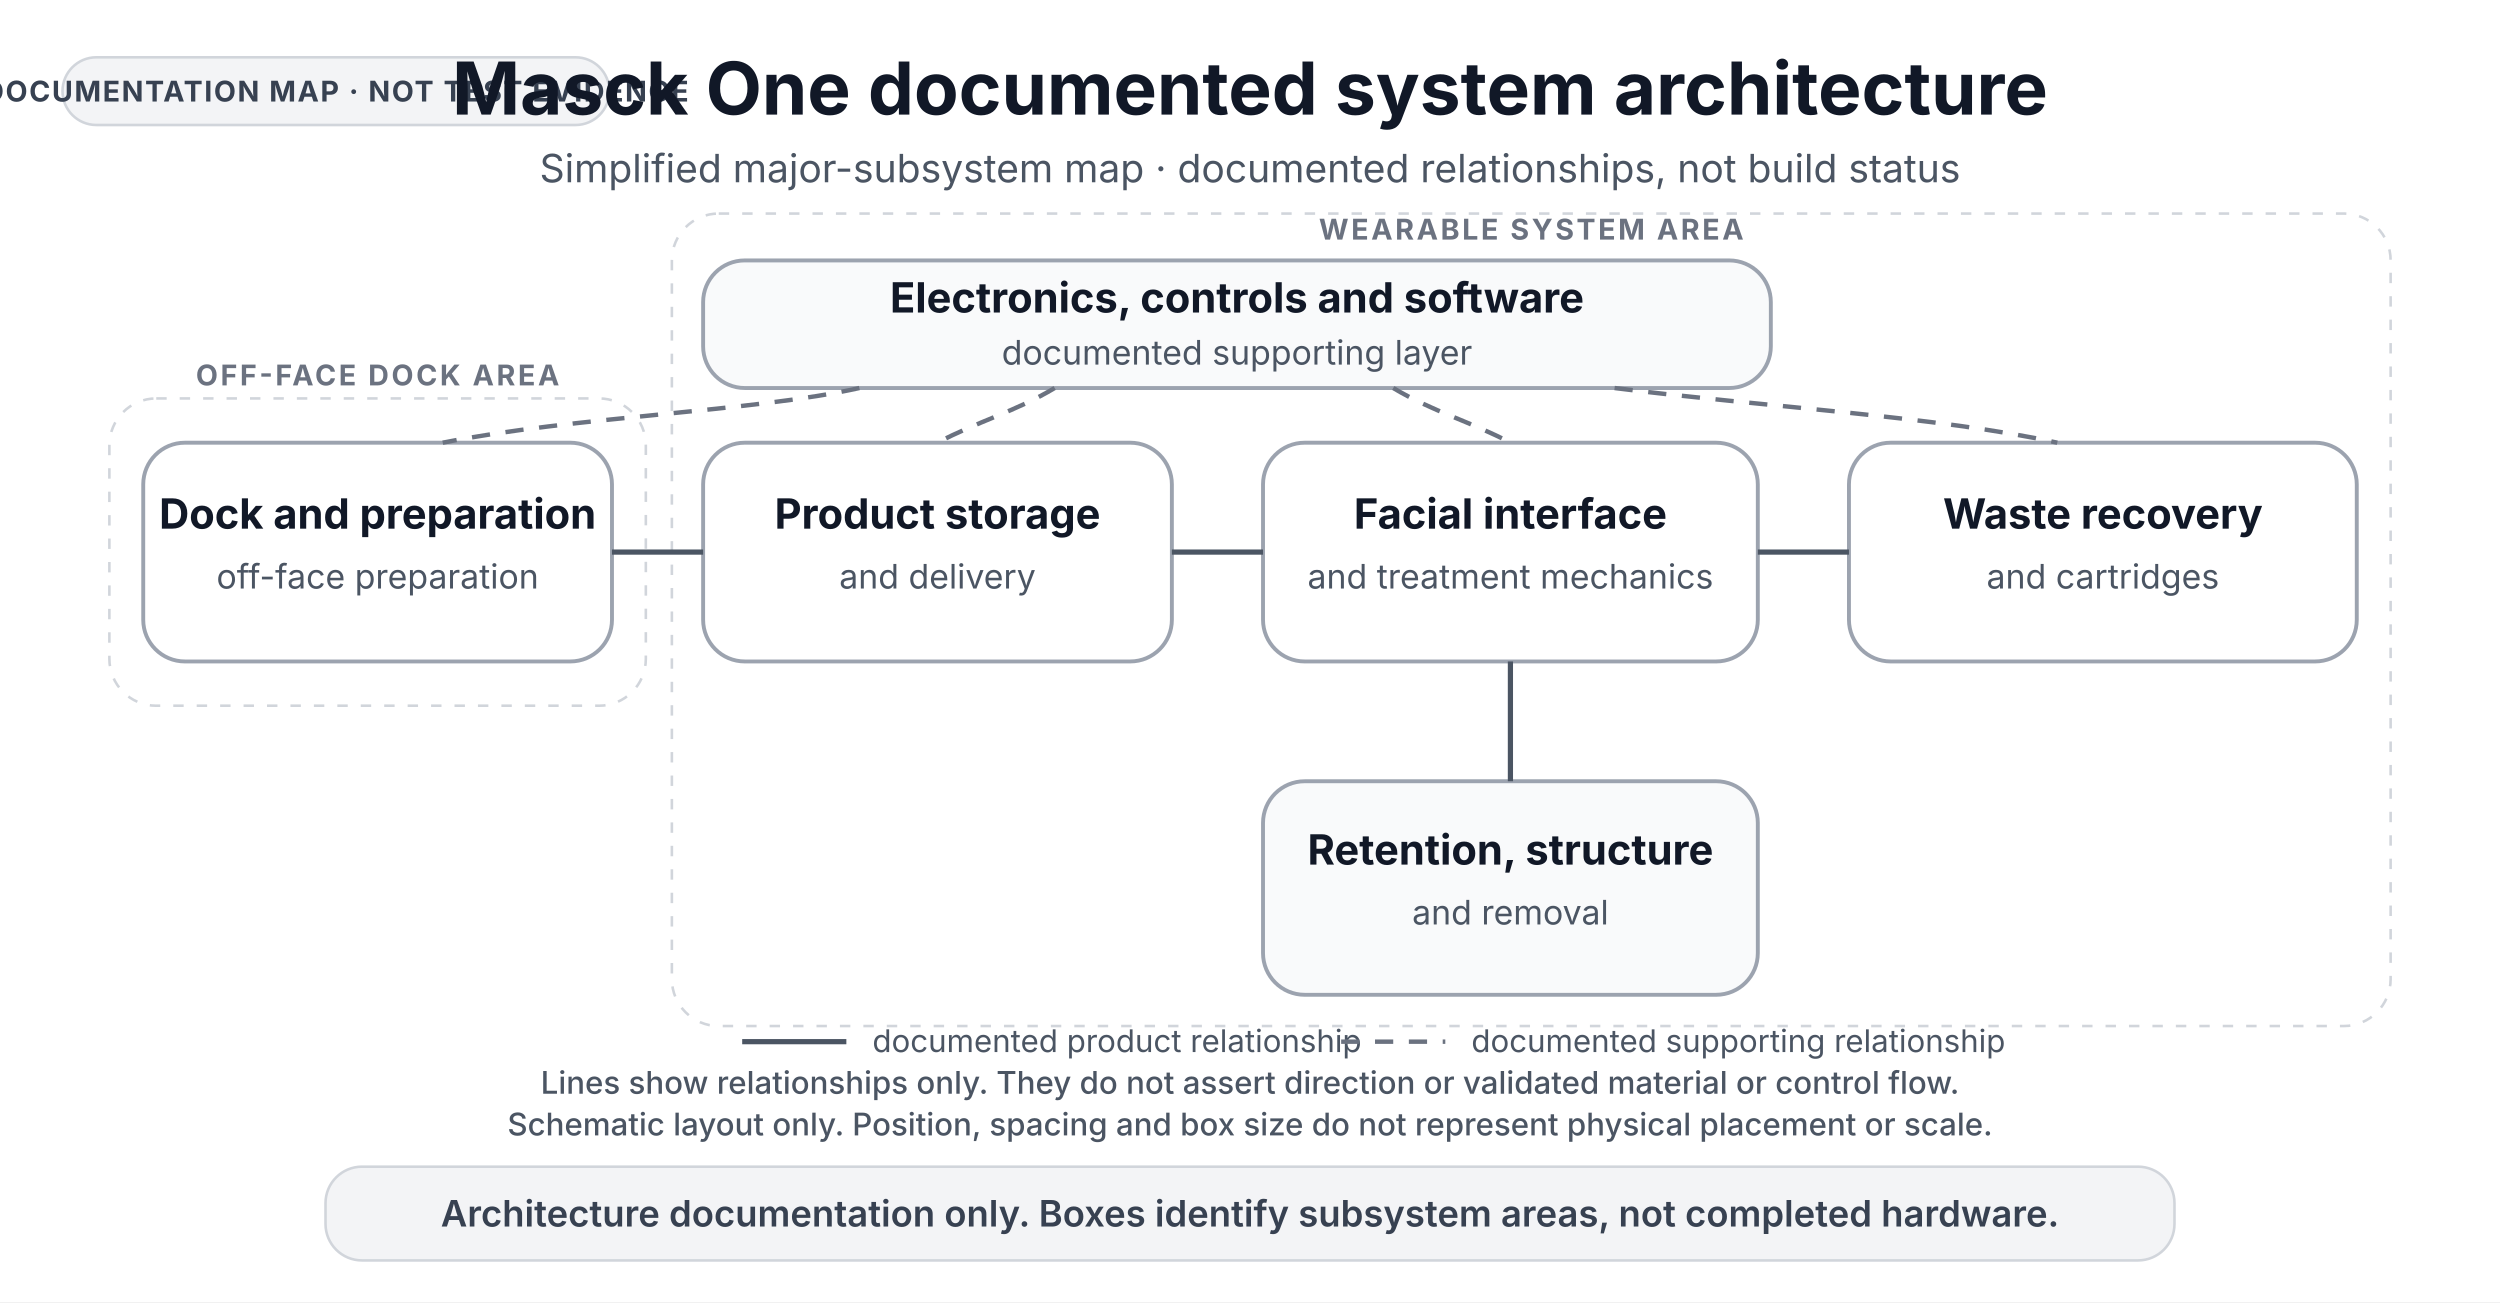
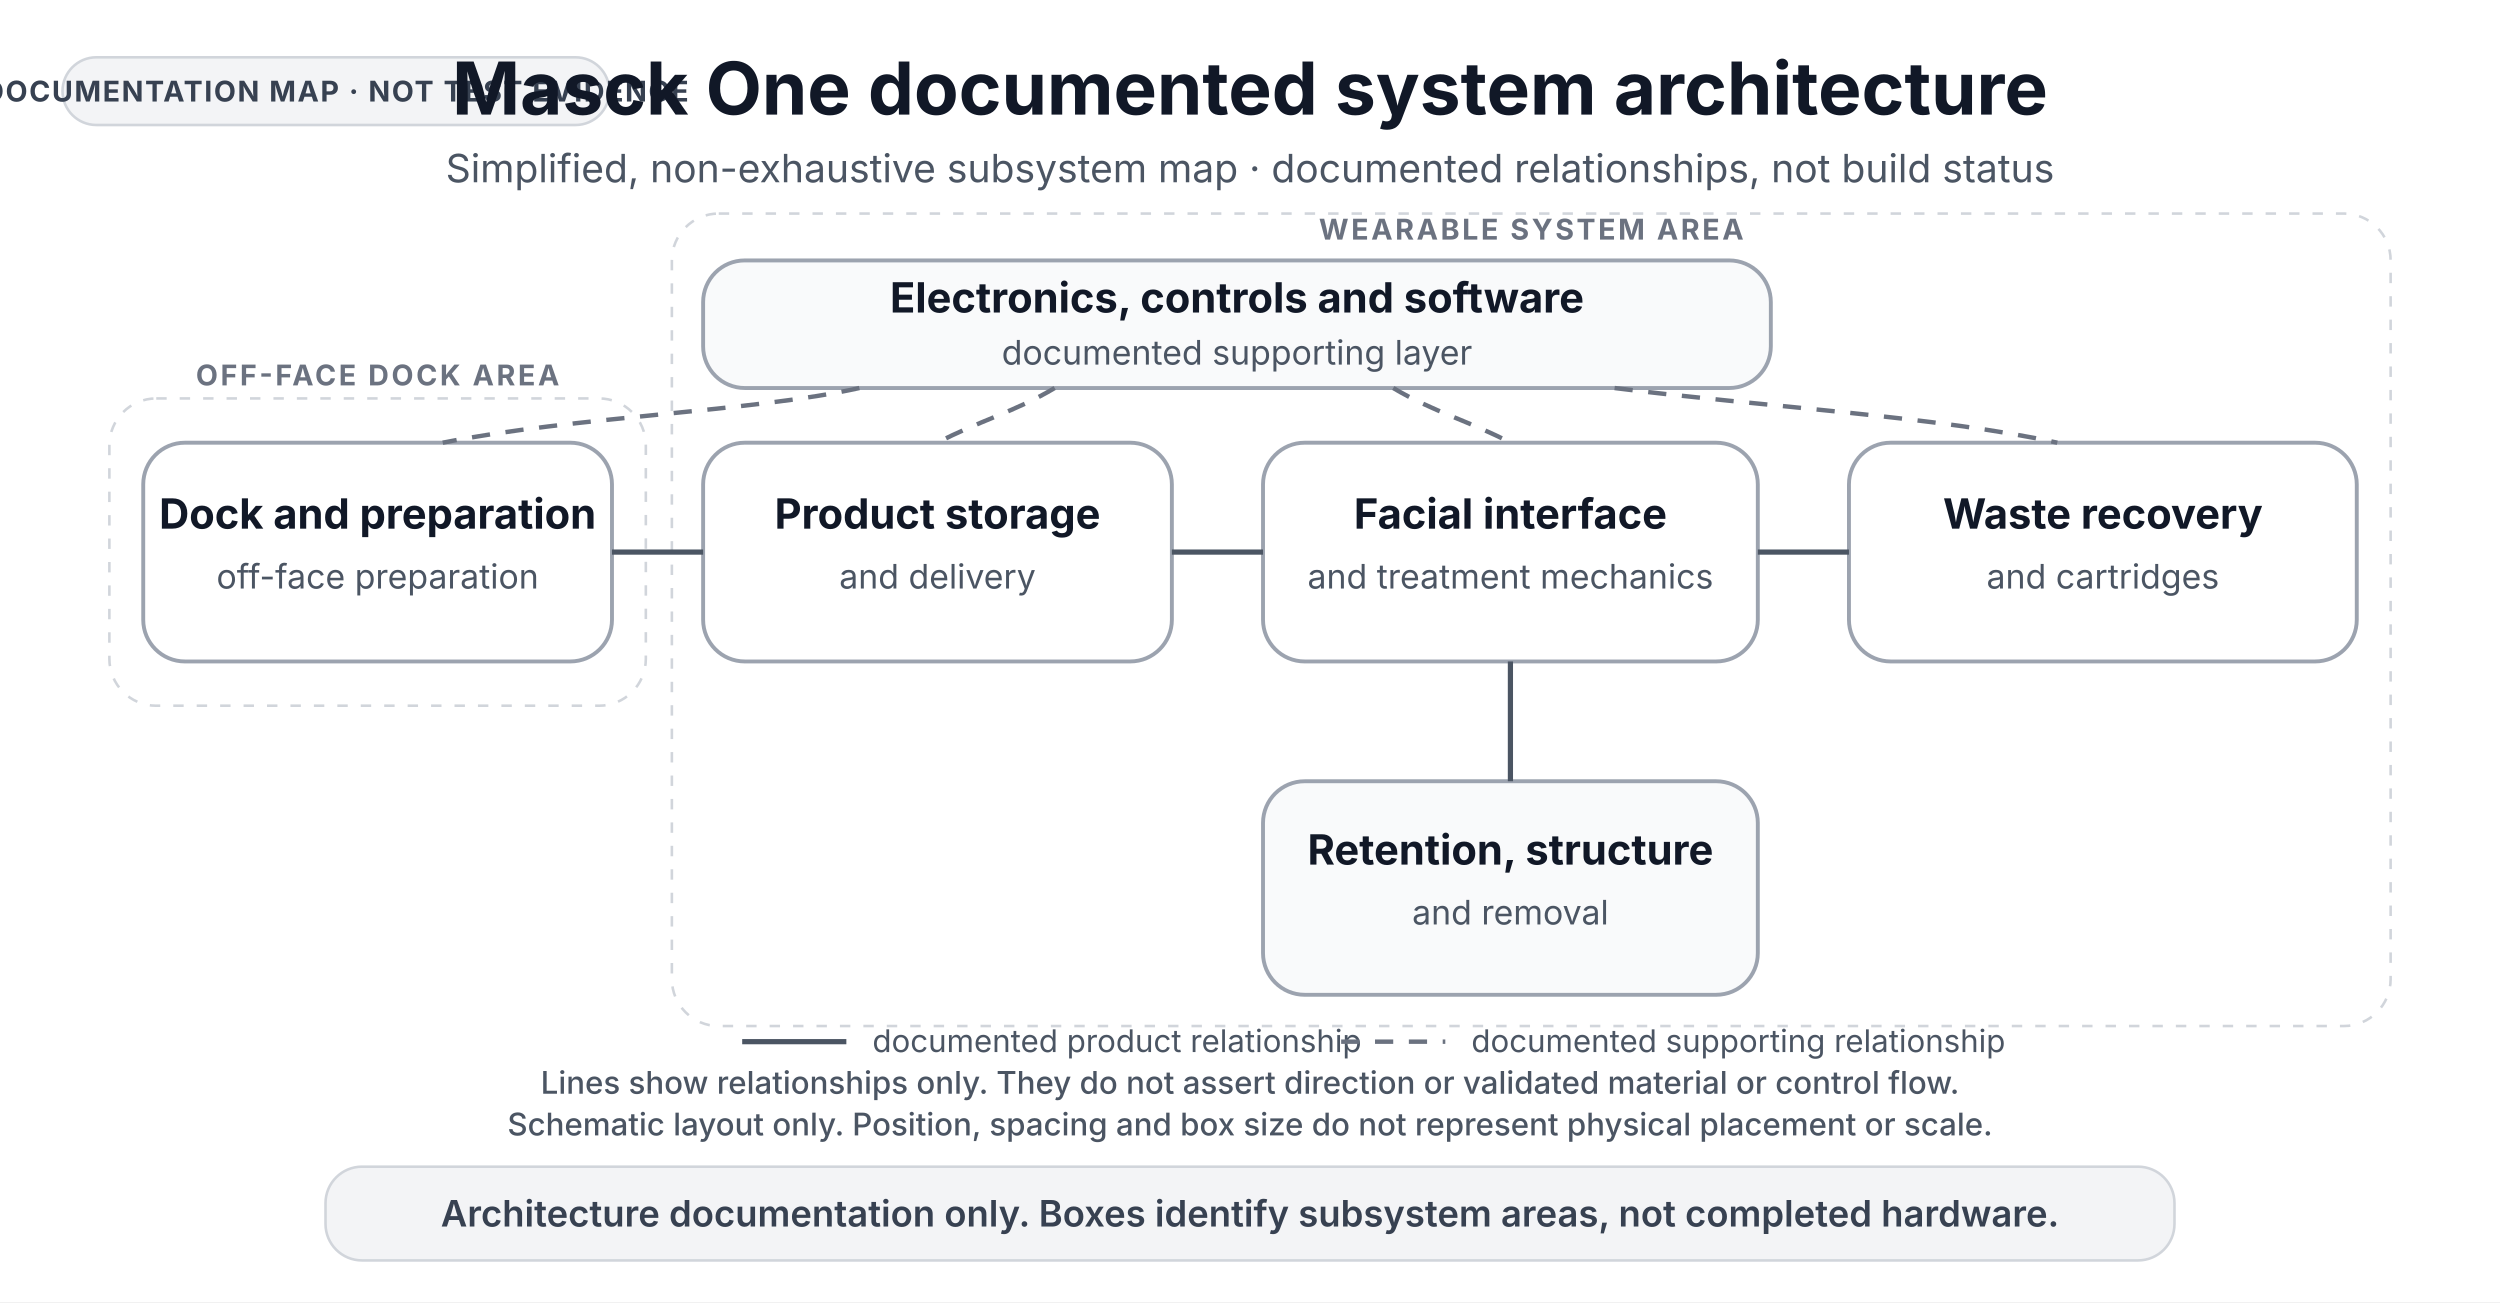
<svg xmlns="http://www.w3.org/2000/svg" width="960" height="500" viewBox="0 0 960 500" role="img" aria-labelledby="title desc">
  <defs>
    <style>
      .title { font: 700 28px system-ui, -apple-system, BlinkMacSystemFont, 'Segoe UI', sans-serif; fill: #111827; }
      .subtitle { font: 400 15px system-ui, -apple-system, BlinkMacSystemFont, 'Segoe UI', sans-serif; fill: #4b5563; }
      .badge { font: 700 11px system-ui, -apple-system, BlinkMacSystemFont, 'Segoe UI', sans-serif; fill: #374151; text-anchor: middle; letter-spacing: 0.6px; }
      .zone { font: 700 11px system-ui, -apple-system, BlinkMacSystemFont, 'Segoe UI', sans-serif; fill: #6b7280; text-anchor: middle; letter-spacing: 1px; }
      .node-title { font: 650 16px system-ui, -apple-system, BlinkMacSystemFont, 'Segoe UI', sans-serif; fill: #111827; text-anchor: middle; }
      .node-sub { font: 400 13px system-ui, -apple-system, BlinkMacSystemFont, 'Segoe UI', sans-serif; fill: #4b5563; text-anchor: middle; }
      .legend { font: 400 12px system-ui, -apple-system, BlinkMacSystemFont, 'Segoe UI', sans-serif; fill: #4b5563; }
      .boundary-note { font: 500 12px system-ui, -apple-system, BlinkMacSystemFont, 'Segoe UI', sans-serif; fill: #4b5563; text-anchor: middle; }
      .footer { font: 600 14px system-ui, -apple-system, BlinkMacSystemFont, 'Segoe UI', sans-serif; fill: #374151; text-anchor: middle; }
      .box { fill: #ffffff; stroke: #9ca3af; stroke-width: 1.5; rx: 16; }
      .support { fill: #f9fafb; stroke: #9ca3af; stroke-width: 1.5; rx: 16; }
      .zone-box { fill: none; stroke: #d1d5db; stroke-width: 1; stroke-dasharray: 4 5; rx: 18; }
      .relationship { fill: none; stroke: #4b5563; stroke-width: 2; }
      .support-relationship { fill: none; stroke: #6b7280; stroke-width: 1.7; stroke-dasharray: 7 6; }
      .legend-solid { fill: none; stroke: #4b5563; stroke-width: 2; }
      .legend-dashed { fill: none; stroke: #6b7280; stroke-width: 1.7; stroke-dasharray: 7 6; }
    </style>
  </defs>
  <rect width="960" height="500" fill="#ffffff" />
  <rect x="24" y="22" width="210" height="26" rx="13" fill="#f3f4f6" stroke="#d1d5db" />
  <text x="129" y="39" class="badge">DOCUMENTATION MAP · NOT TEST EVIDENCE</text>
  <text x="480" y="44" class="title" text-anchor="middle">Masck One documented system architecture</text>
-   <text x="480" y="70" class="subtitle" text-anchor="middle">Simplified major-subsystem map · documented relationships, not build status</text>
+   <text x="480" y="70" class="subtitle" text-anchor="middle">Simplified, non-exhaustive subsystem map · documented relationships, not build status</text>
  <rect x="42" y="153" width="206" height="118" class="zone-box" />
  <text x="145" y="148" class="zone">OFF-FACE DOCK AREA</text>
  <rect x="258" y="82" width="660" height="312" class="zone-box" />
  <text x="588" y="92" class="zone">WEARABLE SYSTEM AREA</text>
  <rect x="55" y="170" width="180" height="84" class="box" />
  <text x="145" y="203" class="node-title">Dock and preparation</text>
  <text x="145" y="226" class="node-sub">off-face preparation</text>
  <rect x="270" y="170" width="180" height="84" class="box" />
  <text x="360" y="203" class="node-title">Product storage</text>
  <text x="360" y="226" class="node-sub">and delivery</text>
  <rect x="485" y="170" width="190" height="84" class="box" />
  <text x="580" y="203" class="node-title">Facial interface</text>
  <text x="580" y="226" class="node-sub">and treatment mechanics</text>
  <rect x="710" y="170" width="195" height="84" class="box" />
  <text x="807.5" y="203" class="node-title">Waste recovery</text>
  <text x="807.5" y="226" class="node-sub">and cartridges</text>
  <path d="M235 212 H270" class="relationship" />
  <path d="M450 212 H485" class="relationship" />
  <path d="M675 212 H710" class="relationship" />
  <rect x="485" y="300" width="190" height="82" class="support" />
  <text x="580" y="332" class="node-title">Retention, structure</text>
  <text x="580" y="355" class="node-sub">and removal</text>
  <path d="M580 300 V254" class="relationship" />
  <rect x="270" y="100" width="410" height="49" class="support" />
  <text x="475" y="120" class="node-title">Electronics, controls and software</text>
  <text x="475" y="140" class="node-sub">documented supporting layer</text>
  <path d="M330 149 C290 158 220 160 170 170" class="support-relationship" />
  <path d="M405 149 C390 158 375 162 360 170" class="support-relationship" />
  <path d="M535 149 C550 158 565 162 580 170" class="support-relationship" />
  <path d="M620 149 C675 156 745 160 790 170" class="support-relationship" />
  <line x1="285" y1="400" x2="325" y2="400" class="legend-solid" />
  <text x="335" y="404" class="legend">documented product relationship</text>
  <line x1="515" y1="400" x2="555" y2="400" class="legend-dashed" />
  <text x="565" y="404" class="legend">documented supporting relationship</text>
  <text x="480" y="420" class="boundary-note">Lines show relationships only. They do not assert direction or validated material or control flow.</text>
  <text x="480" y="436" class="boundary-note">Schematic layout only. Position, spacing and box size do not represent physical placement or scale.</text>
  <rect x="125" y="448" width="710" height="36" rx="14" fill="#f3f4f6" stroke="#d1d5db" />
  <text x="480" y="471" class="footer">Architecture documentation only. Boxes identify subsystem areas, not completed hardware.</text>
</svg>
